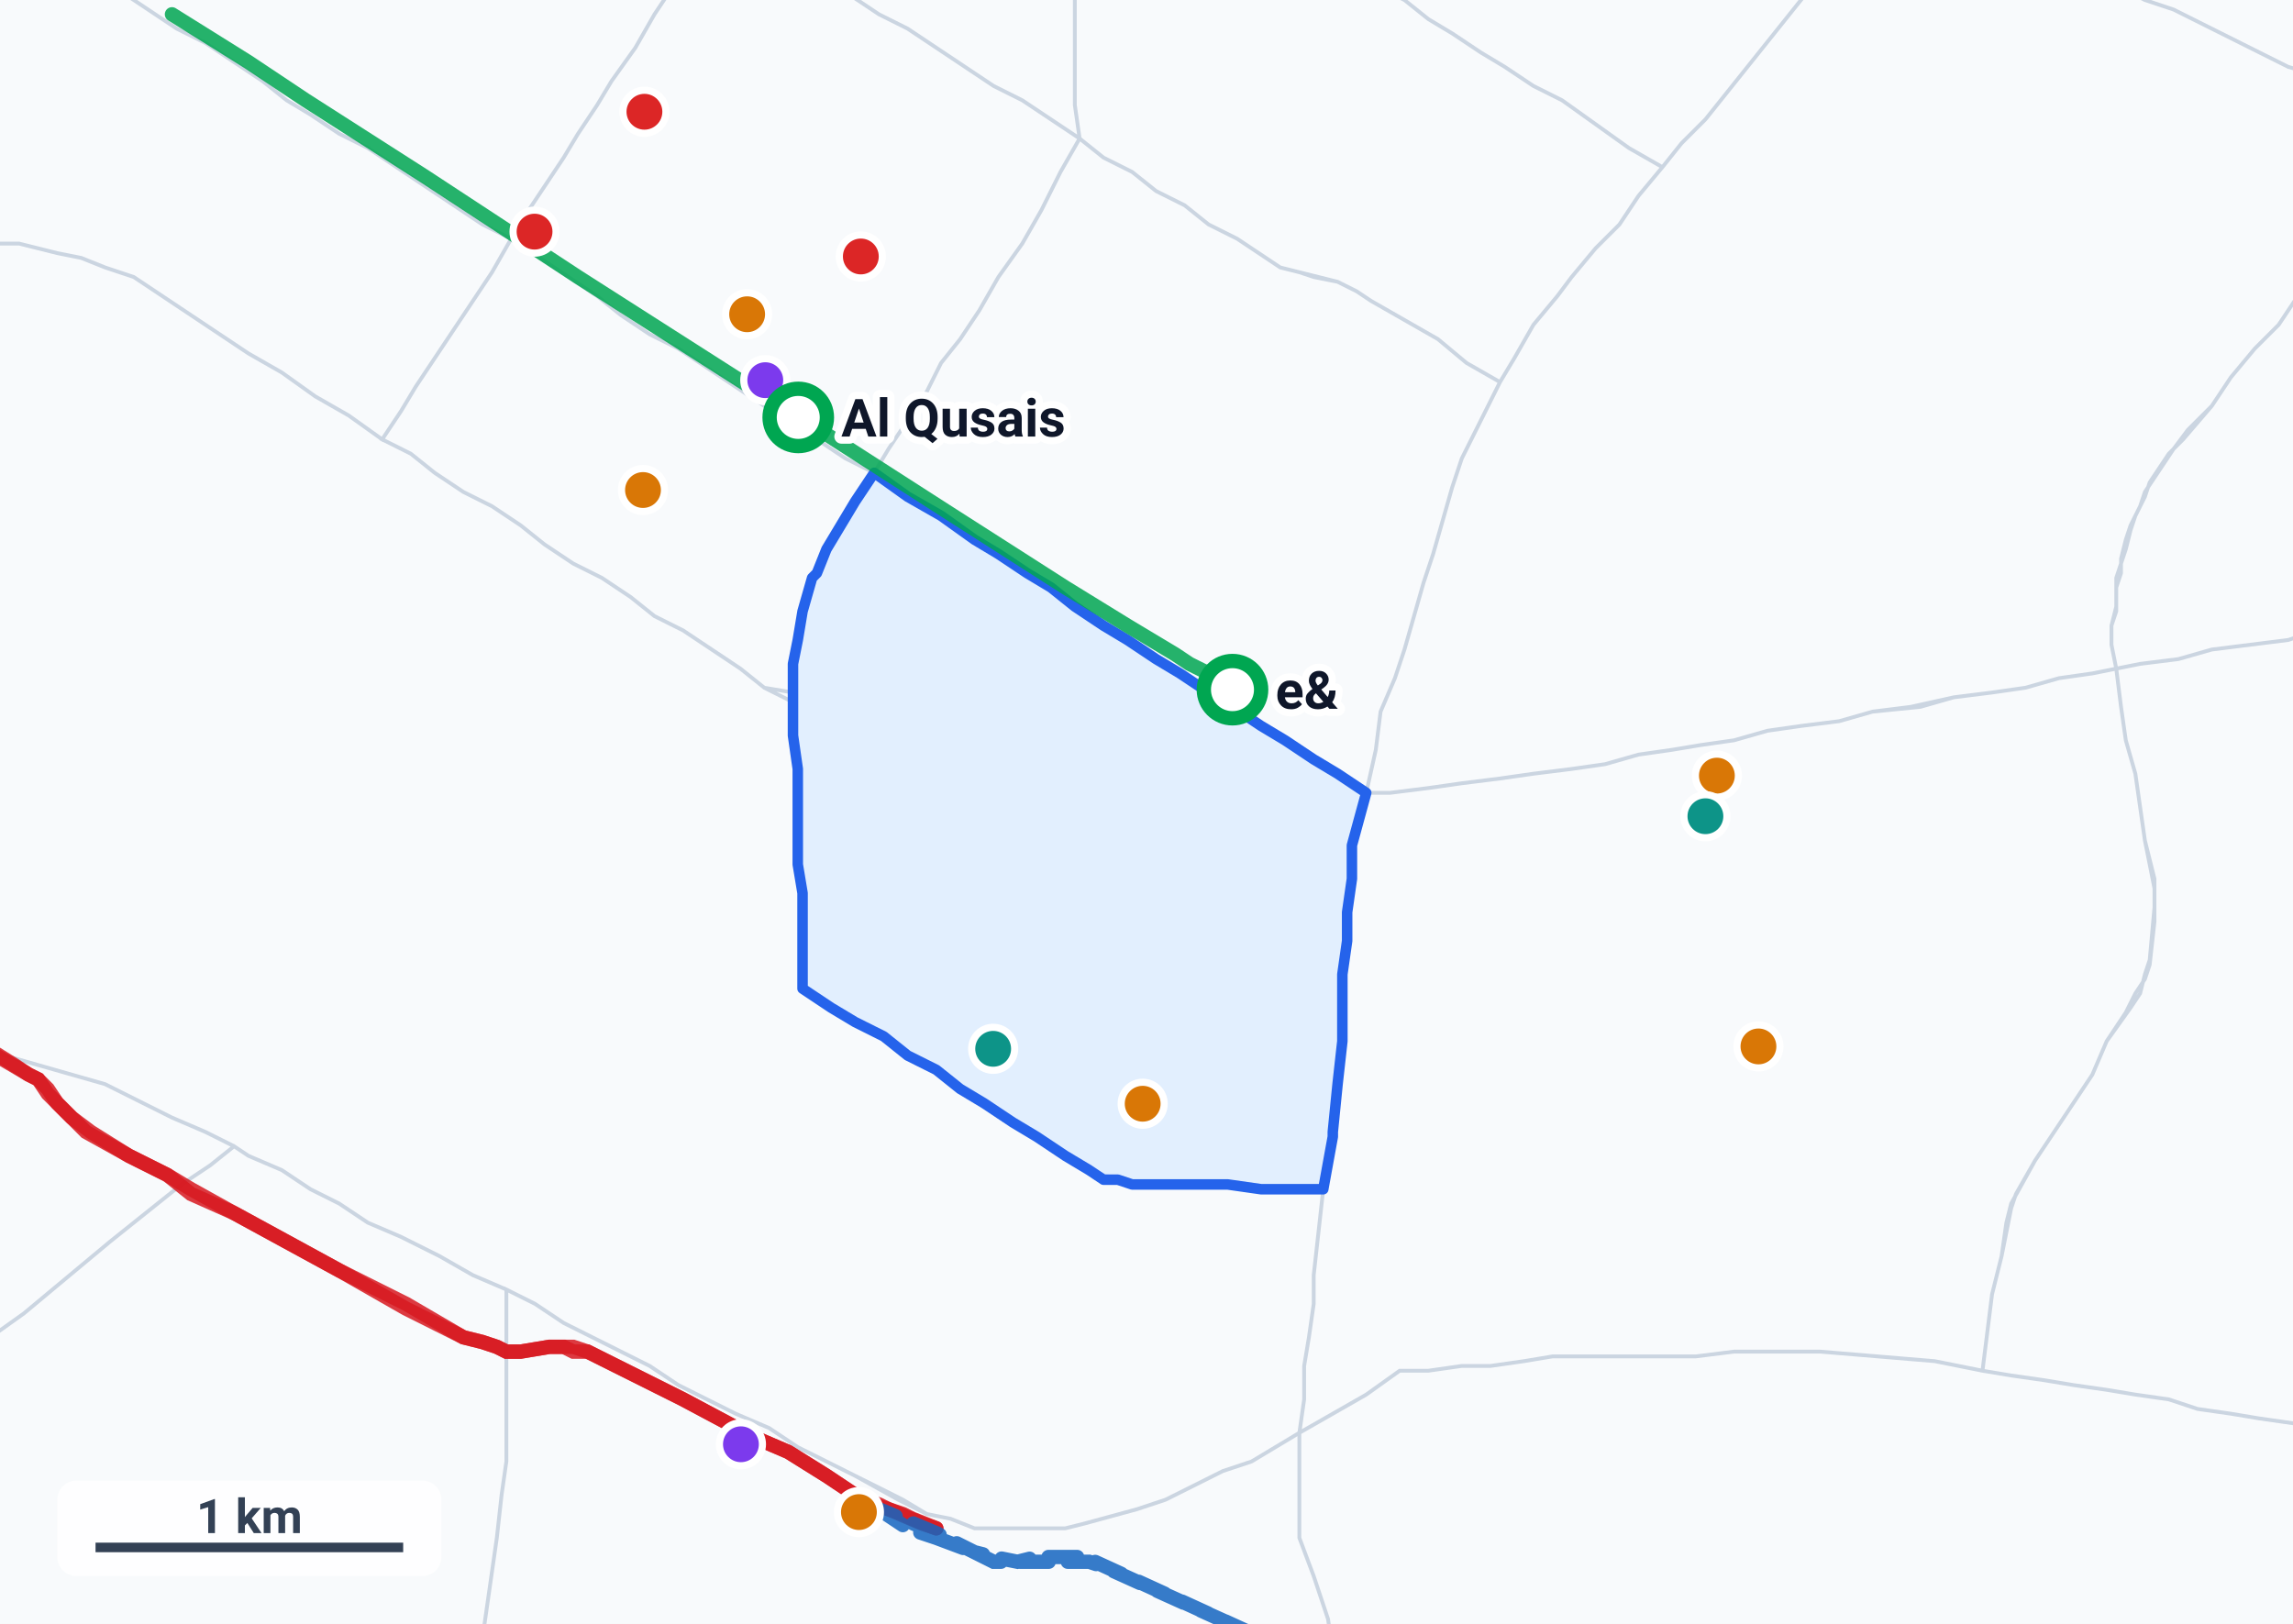
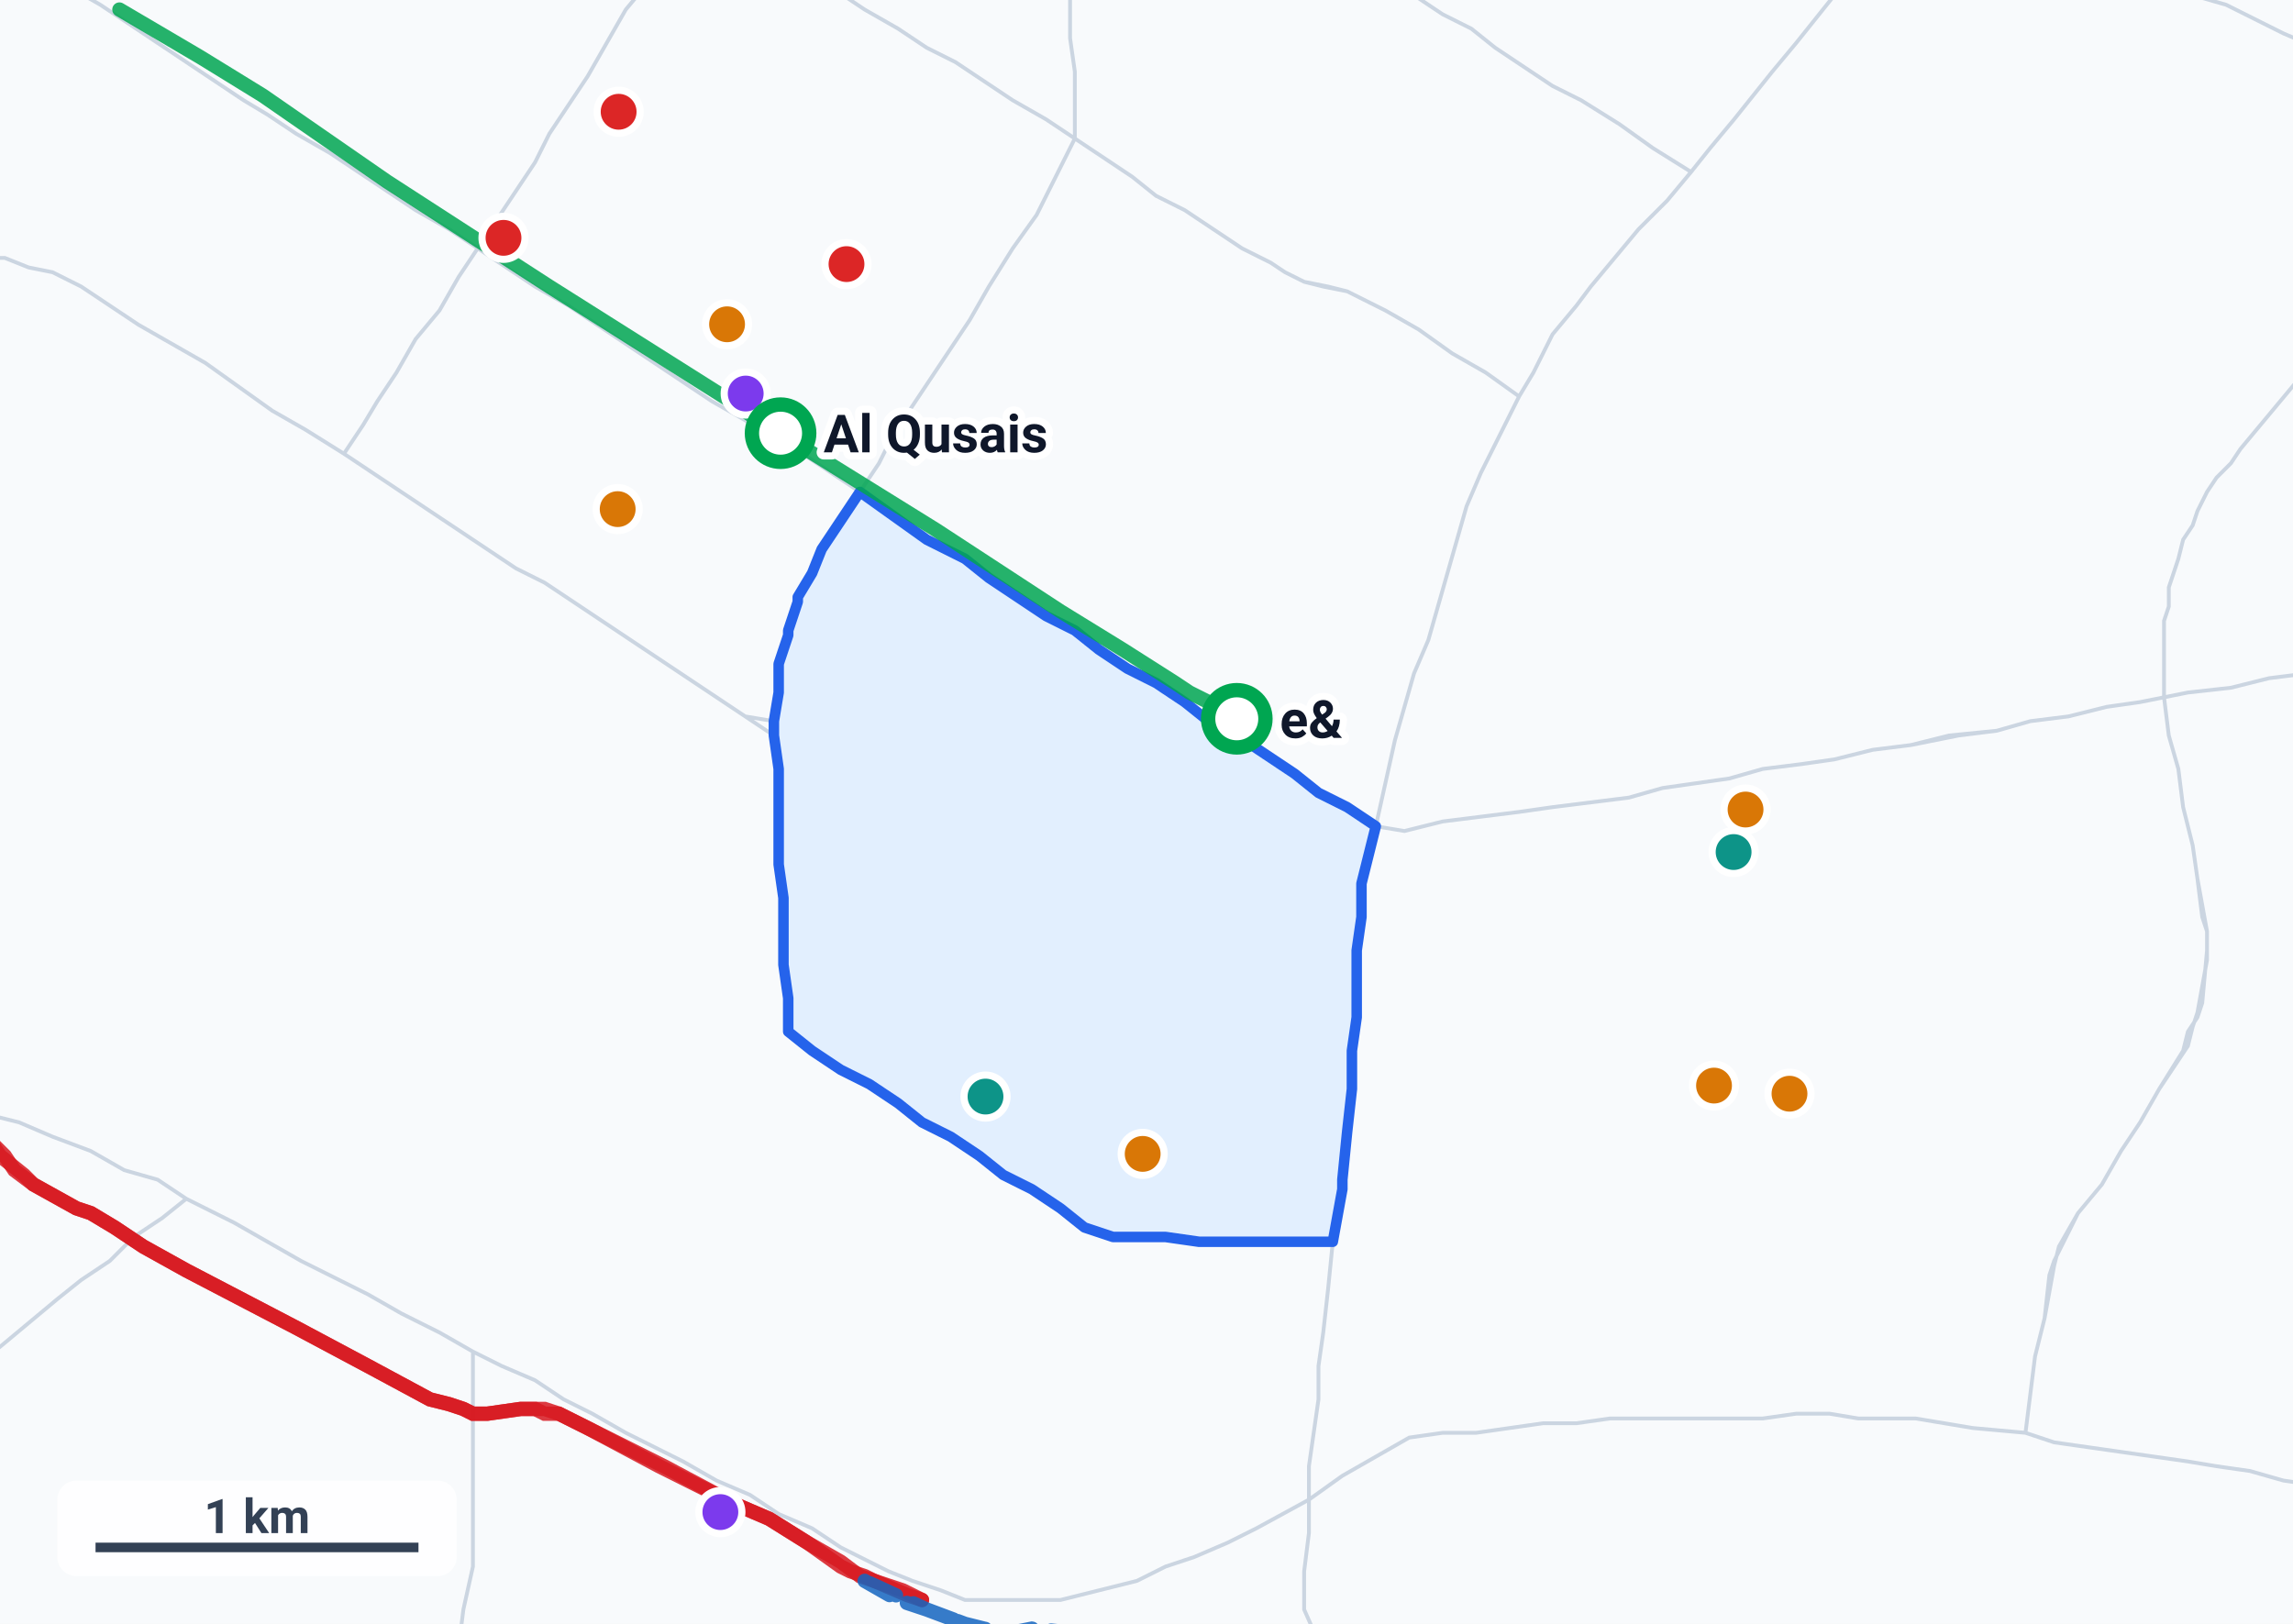
<svg xmlns="http://www.w3.org/2000/svg" viewBox="0 0 480 340" width="480" height="340">
  <style>.l{font:600 11px system-ui,-apple-system,"Segoe UI",Roboto,sans-serif;fill:#0f172a;paint-order:stroke;stroke:#fff;stroke-width:3px;stroke-linejoin:round}.s{font:600 10px system-ui,-apple-system,"Segoe UI",Roboto,sans-serif;fill:#334155}</style>
  <rect width="480" height="340" fill="#f8fafc" />
-   <path d="M99,267 106,270 106,277 106,284 106,292 106,299 106,306 105,313 104,322 103,329 102,336 101,343M-8,285 -2,280 5,275 11,270 17,265 23,260 28,256 33,252 38,248 44,244 49,240 52,242 59,245 65,249 71,252 77,256 84,259 92,263 99,267M17,54 22,56 28,58 34,62 40,66 46,70 52,74 59,78 66,83 73,87 80,92 86,95 91,99 97,103 103,106 109,110 114,114 120,118 126,121 132,125 137,129 143,132 149,136 155,140 160,144 166,147 166,154 167,161 167,167 167,174 167,181 168,187 168,194 168,200 168,207 174,211 179,214 185,217 190,221 196,224 201,228 206,231 212,235 217,238 223,242 228,245 234,247 237,248 244,248 251,248 257,248 264,249 271,249 277,249 276,258 275,267 275,273 274,280 273,286 273,293 272,300 262,306 256,308 250,311 244,314 238,316 227,319 223,320 217,320 210,320 204,320 199,318 194,317 189,314 179,309 173,306 167,303 161,299 154,296 148,293 142,290 136,286 130,283 124,280 118,277 112,273 106,270 99,267 92,263 84,259 77,256 71,252 65,249 59,245 52,242 49,240 43,237 36,234 30,231 22,227 15,225 8,223 1,221 -6,219M-8,51 -2,51 4,51 8,52 12,53 17,54M49,240 44,244 38,248 33,252 28,256 23,260 17,265 11,270 5,275 -2,280 -8,285M-6,219 1,221 8,223 15,225 22,227 30,231 36,234 43,237 49,240M417,271 416,279 415,287 405,285 393,284 381,283 377,283 370,283 363,283 355,284 348,284 340,284 333,284 325,284 319,285 312,286 306,286 299,287 293,287 286,292 279,296 272,300 273,293 273,286 274,280 275,273 275,267 276,258 277,249 279,238 280,227 281,218 281,211 281,204 282,197 282,191 283,184 283,177 286,166 291,166 299,165 306,164 314,163 321,162 329,161 336,160 343,158 350,157 356,156 363,155 370,153 377,152 385,151 392,149 400,148 409,146 417,145 424,144 431,142 438,141 443,140 444,148 445,155 447,162 448,169 449,176 451,184 451,187 451,190 450,201 449,204 448,208 446,211 441,218 438,225 434,231 430,237 426,243 422,250 421,253 419,263 417,271M225,-5 225,2 225,9 225,16 225,22 226,29 220,25 214,21 208,18 202,14 196,10 190,6 184,3 178,-1 173,-5M310,11 315,14 321,18 327,21 334,26 341,31 348,35 343,41 339,47 334,52 329,58 326,62 321,68 317,75 314,80 307,76 301,71 294,67 287,63 284,61 280,59 276,58 272,57 268,56 265,54 259,50 253,47 248,43 242,40 237,36 231,33 226,29 225,22 225,16 225,9 225,2 225,-5M283,-7 288,-3 294,0 299,4 304,7 310,11M272,300 272,307 272,314 272,322 275,330 278,339 279,346M101,343 102,336 103,329 104,322 105,313 106,306 106,299 106,292 106,284 106,277 106,270 112,273 118,277 124,280 130,283 136,286 142,290 148,293 154,296 161,299 167,303 173,306 179,309 188,314 194,317 199,318 204,320 210,320 217,320 223,320 227,319 238,316 244,314 250,311 256,308 262,306 272,300M486,299 480,298 473,297 467,296 460,295 454,293 447,292 441,291 434,290 428,289 421,288 415,287 416,279 417,271 419,263 420,256 421,252 426,243 430,237 434,231 438,225 441,218 445,212 447,208 449,205 450,202 451,193 451,189 451,186 449,176 448,169 447,162 445,155 444,148 443,140 448,139 456,138 463,136 471,135 479,134 482,133 486,132 489,130M279,346 278,339 275,330 272,322 272,314 272,307 272,300 279,296 286,292 293,287 299,287 306,286 312,286 319,285 325,284 333,284 340,284 348,284 355,284 363,283 370,283 377,283 381,283 393,284 405,285 415,287 421,288 428,289 434,290 441,291 447,292 454,293 460,295 467,296 473,297 480,298 486,299M461,5 467,8 473,11 479,14 486,16M489,52 487,56 481,62 477,68 472,73 467,79 463,85 458,90 455,94 453,97 451,100 449,103 448,106 446,110 445,113 444,117 444,120 443,123 443,127 442,131 442,135 443,140 438,141 431,142 424,144 417,145 409,146 402,148 392,149 385,151 377,152 370,153 363,155 356,156 350,157 343,158 336,160 329,161 321,162 314,163 306,164 299,165 291,166 286,166 288,157 289,149 292,142 294,136 296,129 298,122 300,116 302,109 304,102 306,96 310,88 314,80 317,75 321,68 326,62 329,58 334,52 339,47 343,41 348,35 352,30 357,25 361,20 365,15 369,10 377,0 381,-5M437,-6 443,-3 449,-0 455,2 461,5M253,47 259,50 265,54 268,56 272,57 275,58 280,59 284,61 287,63 294,67 301,71 307,76 314,80 310,88 306,96 304,102 302,109 300,116 298,122 296,129 294,136 292,142 289,149 288,157 286,166 280,162 275,159 269,155 264,152 258,148 253,145 247,141 242,138 236,134 231,131 225,127 220,123 215,120 209,116 204,113 197,108 190,104 183,99 186,94 190,88 194,82 197,76 201,71 205,65 209,58 214,51 218,44 222,36 226,29 231,33 237,36 242,40 248,43 253,47M183,99 179,105 176,110 173,115 171,120 168,127 167,134 166,139 166,145 160,144 155,140 149,136 143,132 137,129 132,125 126,121 120,118 114,114 109,110 103,106 97,103 91,99 86,95 80,92 84,86 87,81 91,75 95,69 99,63 103,57 107,50 113,54 119,58 125,62 130,66 136,70 142,73 148,77 154,81 160,85 165,88 171,92 177,96 183,99M141,-3 137,3 133,10 128,17 125,22 121,28 118,33 114,39 110,45 107,50 101,47 95,43 89,39 83,35 77,31 71,28 65,24 60,21 55,17 49,13 43,9 37,6 31,2 25,-2 19,-6M486,16 479,14 473,11 467,8 461,5 455,2 449,-0 443,-3 437,-6M19,-6 25,-2 31,2 37,6 43,9 49,13 55,17 60,21 65,24 71,28 77,31 83,35 89,39 95,43 101,47 107,50 103,57 99,63 95,69 91,75 87,81 84,86 80,92 73,87 66,83 59,78 52,74 46,70 40,66 34,62 28,58 22,56 17,54 12,53 8,52 4,51 -2,51 -8,51M381,-5 377,0 369,10 365,15 361,20 357,25 352,30 348,35 341,31 334,26 327,21 321,18 315,14 310,11 304,7 299,4 294,0 288,-3 283,-7M173,-5 178,-1 184,3 190,6 196,10 202,14 208,18 214,21 220,25 226,29 222,36 218,44 214,51 209,58 205,65 201,71 197,76 194,82 190,88 186,94 183,99 177,96 171,92 165,88 160,85 154,81 148,77 142,73 136,70 130,66 125,62 119,58 113,54 107,50 110,45 114,39 118,33 121,28 125,22 128,17 133,10 137,3 141,-3M489,130 486,132 482,133 479,134 471,135 463,136 456,138 448,139 443,140 442,135 442,131 443,128 443,125 443,121 444,118 445,115 446,111 447,108 449,104 450,101 452,98 454,95 457,92 463,85 467,79 472,73 477,68 481,62 486,57 489,54" fill="none" stroke="#cbd5e1" stroke-width="0.8" />
-   <path d="M220,123 225,127 231,131 236,134 242,138 247,141 253,145 258,148 264,152 269,155 275,159 280,162 286,166 283,177 283,184 282,191 282,197 281,204 281,211 281,218 280,227 279,237 279,238 277,249 271,249 264,249 257,248 251,248 244,248 238,248 237,248 234,247 231,247 228,245 223,242 217,238 212,235 206,231 201,228 196,224 190,221 185,217 179,214 174,211 168,207 168,200 168,194 168,187 167,181 167,174 167,167 167,161 166,154 166,147 166,145 166,139 167,134 168,128 170,121 171,120 173,115 176,110 179,105 183,99 190,104 197,108 204,113 209,116 215,120 220,123Z" fill="#dbeafe" fill-opacity="0.75" stroke="#2563eb" stroke-width="2.2" stroke-linejoin="round" />
-   <path d="M-15,212 -13,213 3,223 6,225 8,226 10,228 12,231 15,234 19,237 27,242 29,243 35,246 40,249 49,254 71,266 85,273 97,280 101,281 104,282 106,283 107,283 109,283 115,282 118,282 120,282 123,283 125,284 129,286 143,293 158,301 165,304 173,309 179,313 183,315 189,317 191,318 196,320" fill="none" stroke="#d71920" stroke-width="3" stroke-linecap="round" stroke-opacity="0.85" />
-   <path d="M246,137 249,139 253,141 258,144 260,145M246,137 236,131 223,123 198,107 170,89 167,87 157,81 121,58 89,37 64,21 52,13M36,3 52,13" fill="none" stroke="#00a651" stroke-width="3" stroke-linecap="round" stroke-opacity="0.85" />
-   <path d="M196,320 193,319 186,316 184,315 181,314 179,313 173,309 165,304 158,301 143,293 129,286 125,284 123,283 120,283 118,282 115,282 109,283 107,283 106,283 104,282 101,281 97,280 85,274 71,266 49,254 40,250 35,246 29,243 27,242 18,237 16,235 12,231 10,229 8,226 6,225 -11,215 -13,214" fill="none" stroke="#d71920" stroke-width="3" stroke-linecap="round" stroke-opacity="0.85" />
-   <path d="M184,316 190,320 196,322M196,322 204,325M204,325 208,327 213,327 218,327 224,327 228,327 231,328 262,342M262,342 227,326 217,326 213,327 208,326 204,325 196,321 184,316M262,342 268,345M269,344 262,342" fill="none" stroke="#1565c0" stroke-width="3" stroke-linecap="round" stroke-opacity="0.85" stroke-dasharray="6 4" />
-   <circle cx="239.2" cy="231.1" r="4.5" fill="#d97706" stroke="#fff" stroke-width="1.5" />
-   <circle cx="368.1" cy="219.1" r="4.5" fill="#d97706" stroke="#fff" stroke-width="1.5" />
-   <circle cx="134.6" cy="102.6" r="4.5" fill="#d97706" stroke="#fff" stroke-width="1.5" />
-   <circle cx="156.4" cy="65.8" r="4.5" fill="#d97706" stroke="#fff" stroke-width="1.5" />
-   <circle cx="359.4" cy="162.4" r="4.5" fill="#d97706" stroke="#fff" stroke-width="1.5" />
-   <circle cx="179.8" cy="316.6" r="4.5" fill="#d97706" stroke="#fff" stroke-width="1.5" />
-   <circle cx="180.2" cy="53.7" r="4.5" fill="#dc2626" stroke="#fff" stroke-width="1.5" />
-   <circle cx="111.9" cy="48.5" r="4.5" fill="#dc2626" stroke="#fff" stroke-width="1.5" />
-   <circle cx="134.9" cy="23.4" r="4.5" fill="#dc2626" stroke="#fff" stroke-width="1.5" />
-   <circle cx="160.2" cy="79.6" r="4.5" fill="#7c3aed" stroke="#fff" stroke-width="1.5" />
-   <circle cx="155.1" cy="302.4" r="4.5" fill="#7c3aed" stroke="#fff" stroke-width="1.5" />
-   <circle cx="207.9" cy="219.6" r="4.5" fill="#0d9488" stroke="#fff" stroke-width="1.5" />
-   <circle cx="357.0" cy="170.9" r="4.5" fill="#0d9488" stroke="#fff" stroke-width="1.5" />
-   <circle cx="258.0" cy="144.4" r="6" fill="#fff" stroke="#00a651" stroke-width="3" />
-   <circle cx="167.1" cy="87.4" r="6" fill="#fff" stroke="#00a651" stroke-width="3" />
-   <text x="267.0" y="148.4" text-anchor="start" class="l">e&amp;</text>
-   <text x="176.1" y="91.4" text-anchor="start" class="l">Al Qusais</text>
+   <path d="M92,279 99,283 99,290 99,298 99,305 99,313 99,320 99,328 97,337 96,345M-7,287 -0,282 6,277 12,272 17,268 23,264 28,259 34,255 39,251 43,253 49,256 56,260 63,264 69,267 77,271 84,275 92,279M6,56 11,57 17,60 23,64 29,68 36,72 43,76 50,81 57,86 64,90 72,95 78,99 84,103 90,107 96,111 102,115 108,119 114,122 120,126 126,130 132,134 138,138 144,142 150,146 156,150 162,154 163,161 163,168 163,175 163,181 164,188 164,195 164,202 165,209 165,216 170,220 176,224 182,227 188,231 193,235 199,238 205,242 210,246 216,249 222,253 227,257 233,259 236,259 244,259 251,260 258,260 265,260 272,260 279,260 278,270 277,279 276,286 276,293 275,300 274,307 274,314 263,320 257,323 250,326 244,328 238,331 226,334 222,335 215,335 209,335 202,335 197,333 191,331 186,329 176,324 170,320 163,317 157,313 150,310 143,306 137,303 131,300 124,296 118,293 112,289 105,286 99,283 92,279 84,275 77,271 69,267 63,264 56,260 49,256 43,253 39,251 33,247 26,245 19,241 11,238 4,235 -4,233M-8,53 -4,54 1,54 6,56M39,251 34,255 28,259 23,264 17,268 12,272 6,277 -0,282 -7,287M-4,233 4,235 11,238 19,241 26,245 33,247 39,251M426,284 425,292 424,300 413,299 401,297 389,297 383,296 376,296 369,297 361,297 353,297 345,297 337,297 330,298 323,298 316,299 309,300 302,300 295,301 288,305 281,309 274,314 274,307 275,300 276,293 276,286 277,279 278,270 279,260 281,249 282,237 283,228 283,220 284,213 284,206 284,199 285,192 285,185 288,173 294,174 302,172 310,171 318,170 325,169 333,168 341,167 348,165 355,164 362,163 369,161 377,160 384,159 392,157 400,156 408,154 418,153 425,151 433,150 441,148 448,147 453,146 454,154 456,161 457,169 459,177 460,184 461,192 462,195 462,199 461,210 460,213 458,216 457,220 452,228 448,235 444,241 440,248 435,254 431,261 430,265 428,276 426,284M224,-6 224,1 224,8 225,15 225,22 225,29 219,25 212,21 206,17 200,13 194,10 188,6 181,2 175,-2 169,-6M313,10 319,14 325,18 331,21 339,26 346,31 354,36 349,42 343,48 338,54 333,60 330,64 325,70 321,78 318,83 311,78 304,74 297,69 290,65 286,63 282,61 278,60 273,59 269,57 266,55 260,52 254,48 248,44 242,41 237,37 231,33 225,29 225,22 225,15 224,8 224,1 224,-6M291,-5 296,-1 302,3 308,6 313,10M274,314 274,321 273,329 273,337 277,346M96,345 97,337 99,328 99,320 99,313 99,305 99,298 99,290 99,283 105,286 112,289 118,293 124,296 131,300 137,303 143,306 150,310 157,313 163,317 170,320 176,324 186,329 191,331 197,333 202,335 209,335 215,335 222,335 226,334 238,331 244,328 250,326 257,323 263,320 274,314M485,311 478,310 471,308 464,307 458,306 451,305 444,304 437,303 430,302 424,300 425,292 426,284 428,276 429,267 430,264 435,254 440,248 444,241 448,235 452,228 456,222 458,219 459,215 460,212 462,201 462,198 462,195 460,184 459,177 457,169 456,161 454,154 453,146 458,145 467,144 475,142 483,141M277,346 273,337 273,329 274,321 274,314 281,309 288,305 295,301 302,300 309,300 316,299 323,298 330,298 337,297 345,297 353,297 361,297 369,297 376,296 383,296 389,297 401,297 413,299 424,300 430,302 437,303 444,304 451,305 458,306 464,307 471,308 478,310 485,311M472,4 478,7 485,10M489,70 484,76 479,82 474,88 469,94 467,97 464,100 462,103 460,107 459,110 457,113 456,117 455,120 454,123 454,127 453,130 453,133 453,136 453,140 453,146 448,147 441,148 433,150 425,151 418,153 410,154 400,156 392,157 384,159 377,160 369,161 362,163 355,164 348,165 341,167 333,168 325,169 318,170 310,171 302,172 294,174 288,173 290,164 292,155 294,148 296,141 299,134 301,127 303,120 305,113 307,106 310,99 314,91 318,83 321,78 325,70 330,64 333,60 338,54 343,48 349,42 354,36 358,31 363,25 367,20 371,15 376,9 384,-1 388,-6M453,-4 459,-1 466,1 472,4M254,48 260,52 266,55 269,57 273,59 277,60 282,61 286,63 290,65 297,69 304,74 311,78 318,83 314,91 310,99 307,106 305,113 303,120 301,127 299,134 296,141 294,148 292,155 290,164 288,173 282,169 276,166 271,162 265,158 259,154 253,151 248,147 242,143 236,140 230,136 225,132 219,129 213,125 207,121 202,117 194,113 187,108 180,103 184,97 187,91 191,85 195,79 199,73 203,67 207,60 212,52 217,45 221,37 225,29 231,33 237,37 242,41 248,44 254,48M180,103 176,109 172,115 170,120 167,125 165,132 163,139 163,145 162,151 156,150 150,146 144,142 138,138 132,134 126,130 120,126 114,122 108,119 102,115 96,111 90,107 84,103 78,99 72,95 76,89 79,84 83,78 87,71 92,65 96,58 100,52 106,56 112,60 119,64 125,68 131,72 137,76 143,80 149,84 156,88 162,92 168,95 174,99 180,103M136,-4 131,2 127,9 123,16 119,22 115,28 112,34 108,40 104,46 100,52 94,48 87,44 81,40 75,36 69,32 62,28 56,24 51,21 45,17 39,13 33,9 27,5 21,1 14,-3M485,10 478,7 472,4 466,1 459,-1 453,-4M14,-3 21,1 27,5 33,9 39,13 45,17 51,21 56,24 62,28 69,32 75,36 81,40 87,44 94,48 100,52 96,58 92,65 87,71 83,78 79,84 76,89 72,95 64,90 57,86 50,81 43,76 36,72 29,68 23,64 17,60 11,57 6,56 1,54 -4,54 -8,53M388,-6 384,-1 376,9 371,15 367,20 363,25 358,31 354,36 346,31 339,26 331,21 325,18 319,14 313,10 308,6 302,3 296,-1 291,-5M169,-6 175,-2 181,2 188,6 194,10 200,13 206,17 212,21 219,25 225,29 221,37 217,45 212,52 207,60 203,67 199,73 195,79 191,85 187,91 184,97 180,103 174,99 168,95 162,92 156,88 149,84 143,80 137,76 131,72 125,68 119,64 112,60 106,56 100,52 104,46 108,40 112,34 115,28 119,22 123,16 127,9 131,2 136,-4M483,141 475,142 467,144 458,145 453,146 453,140 453,136 453,133 453,130 454,127 454,123 455,120 456,117 457,113 459,110 460,107 462,103 464,100 467,97 469,94 474,88 479,82 484,76 489,70" fill="none" stroke="#cbd5e1" stroke-width="0.8" />
+   <path d="M219,129 225,132 230,136 236,140 242,143 248,147 253,151 259,154 265,158 271,162 276,166 282,169 288,173 285,185 285,192 284,199 284,206 284,213 283,220 283,228 282,237 281,247 281,249 279,260 272,260 265,260 258,260 251,260 244,259 237,259 236,259 233,259 230,258 227,257 222,253 216,249 210,246 205,242 199,238 193,235 188,231 182,227 176,224 170,220 165,216 165,209 164,202 164,195 164,188 163,181 163,175 163,168 163,161 162,154 162,151 163,145 163,139 165,133 165,132 167,126 167,125 170,120 172,115 176,109 180,103 187,108 194,113 202,117 207,121 213,125 219,129Z" fill="#dbeafe" fill-opacity="0.75" stroke="#2563eb" stroke-width="2.2" stroke-linejoin="round" />
+   <path d="M-9,233 -6,235 -4,237 -2,239 1,242 3,245 7,248 16,253 19,254 24,257 30,261 39,266 62,278 77,286 90,293 94,294 97,295 99,296 101,296 102,296 109,295 112,295 114,295 117,296 119,297 123,299 139,307 154,315 161,318 169,323 176,327 180,330 186,332 189,333 193,335" fill="none" stroke="#d71920" stroke-width="3" stroke-linecap="round" stroke-opacity="0.85" />
+   <path d="M246,143 249,145 253,147 259,150 261,152M246,143 235,136 222,128 196,111 167,93 163,91 153,84 115,60 81,38 55,20 42,12M25,2 42,12" fill="none" stroke="#00a651" stroke-width="3" stroke-linecap="round" stroke-opacity="0.85" />
+   <path d="M193,335 190,334 183,331 181,330 178,329 176,328 169,323 161,318 154,315 138,307 123,299 119,297 117,296 114,296 112,295 109,295 102,296 101,296 99,296 97,295 94,294 90,293 77,286 62,278 39,266 30,261 24,257 19,254 16,253 7,248 5,246 0,242 -2,239 -4,237 -6,235 -24,225" fill="none" stroke="#d71920" stroke-width="3" stroke-linecap="round" stroke-opacity="0.85" />
+   <path d="M181,331 188,335 194,337M194,337 202,340M202,340 206,342 211,343 216,342 223,342 227,342 231,344M226,342 216,341 211,342 206,341 202,340 194,337 181,331" fill="none" stroke="#1565c0" stroke-width="3" stroke-linecap="round" stroke-opacity="0.85" stroke-dasharray="6 4" />
+   <circle cx="239.2" cy="241.6" r="4.5" fill="#d97706" stroke="#fff" stroke-width="1.5" />
+   <circle cx="374.6" cy="229.0" r="4.5" fill="#d97706" stroke="#fff" stroke-width="1.5" />
+   <circle cx="129.3" cy="106.6" r="4.5" fill="#d97706" stroke="#fff" stroke-width="1.5" />
+   <circle cx="152.2" cy="67.9" r="4.5" fill="#d97706" stroke="#fff" stroke-width="1.5" />
+   <circle cx="358.8" cy="227.3" r="4.5" fill="#d97706" stroke="#fff" stroke-width="1.5" />
+   <circle cx="365.4" cy="169.5" r="4.5" fill="#d97706" stroke="#fff" stroke-width="1.5" />
+   <circle cx="177.2" cy="55.3" r="4.5" fill="#dc2626" stroke="#fff" stroke-width="1.5" />
+   <circle cx="105.4" cy="49.8" r="4.5" fill="#dc2626" stroke="#fff" stroke-width="1.5" />
+   <circle cx="129.5" cy="23.4" r="4.5" fill="#dc2626" stroke="#fff" stroke-width="1.5" />
+   <circle cx="156.1" cy="82.4" r="4.5" fill="#7c3aed" stroke="#fff" stroke-width="1.5" />
+   <circle cx="150.8" cy="316.6" r="4.5" fill="#7c3aed" stroke="#fff" stroke-width="1.5" />
+   <circle cx="206.3" cy="229.6" r="4.5" fill="#0d9488" stroke="#fff" stroke-width="1.5" />
+   <circle cx="362.9" cy="178.4" r="4.5" fill="#0d9488" stroke="#fff" stroke-width="1.5" />
+   <circle cx="258.9" cy="150.5" r="6" fill="#fff" stroke="#00a651" stroke-width="3" />
+   <circle cx="163.4" cy="90.7" r="6" fill="#fff" stroke="#00a651" stroke-width="3" />
+   <text x="267.9" y="154.5" text-anchor="start" class="l">e&amp;</text>
+   <text x="172.4" y="94.7" text-anchor="start" class="l">Al Qusais</text>
  <g>
-     <rect x="12" y="310" width="80.4" height="20" rx="4" fill="#fff" fill-opacity="0.85" />
-     <path d="M20,324h64.4" stroke="#334155" stroke-width="2" />
-     <text x="52.2" y="321" text-anchor="middle" class="s">1 km</text>
+     <rect x="12" y="310" width="83.6" height="20" rx="4" fill="#fff" fill-opacity="0.85" />
+     <path d="M20,324h67.6" stroke="#334155" stroke-width="2" />
+     <text x="53.8" y="321" text-anchor="middle" class="s">1 km</text>
  </g>
</svg>
